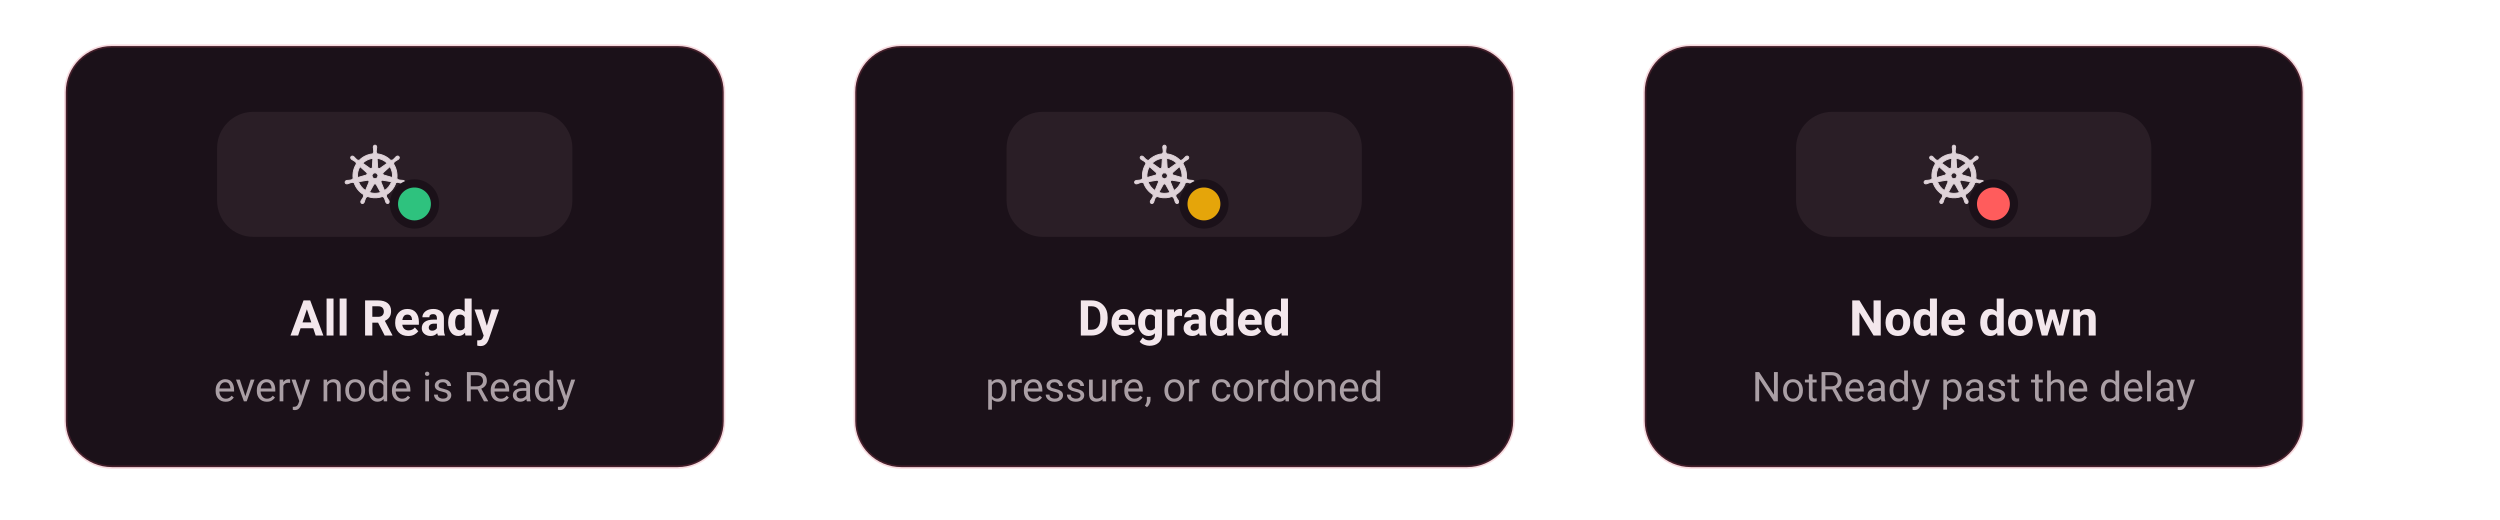
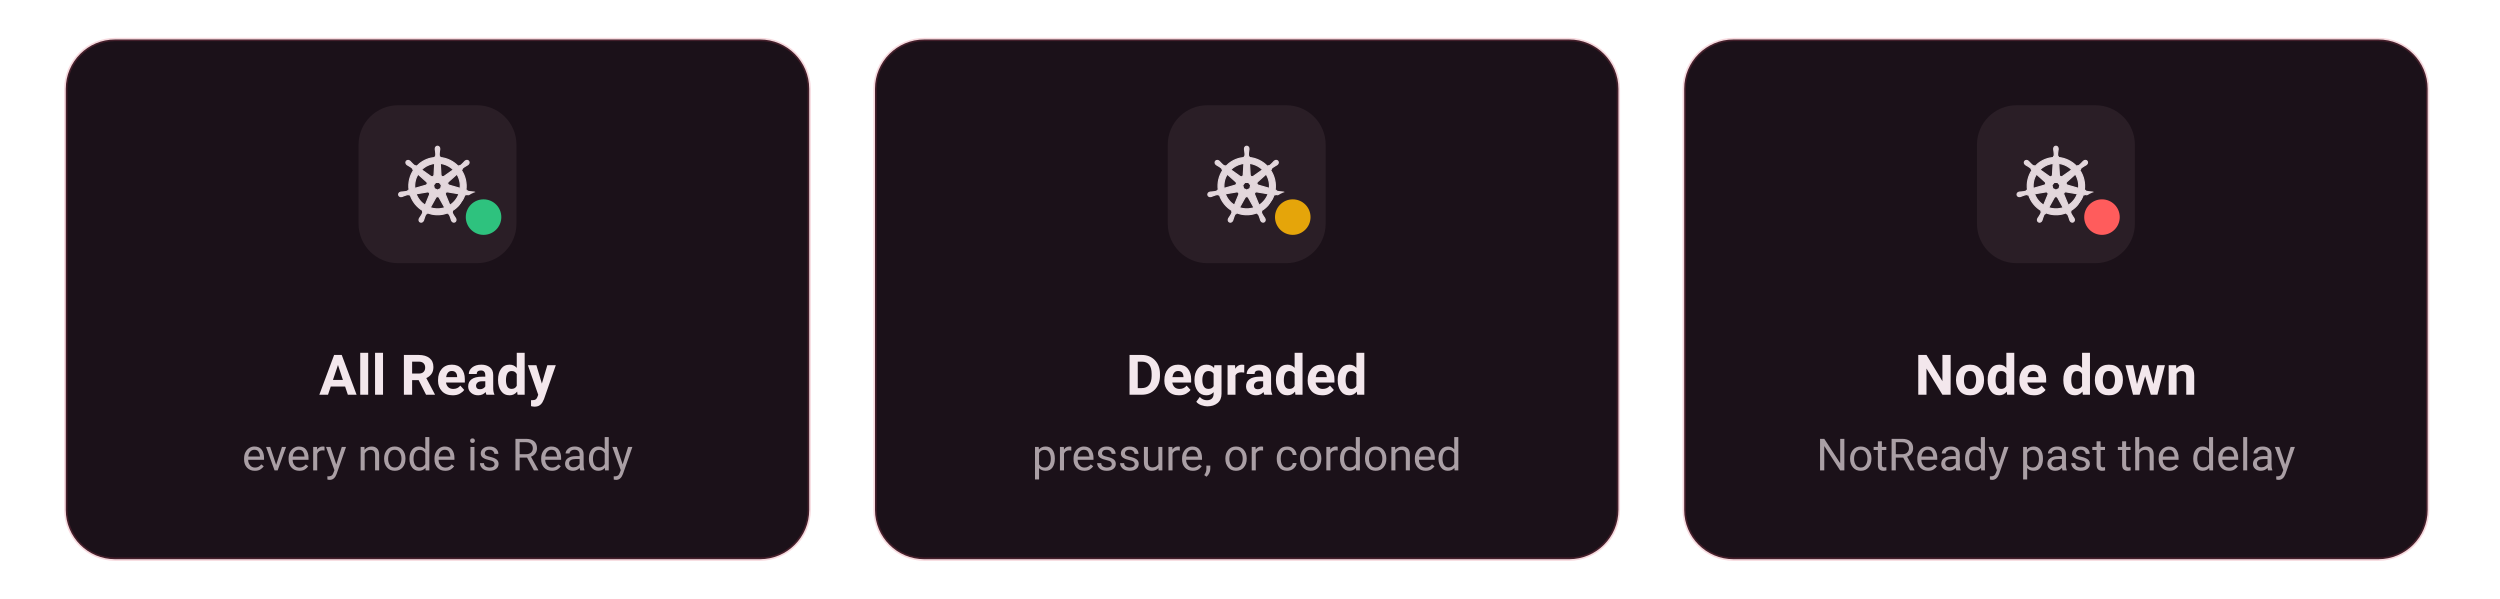
- <svg xmlns="http://www.w3.org/2000/svg" viewBox="0 0 760 158" width="760" height="158" fill="none" role="img" aria-label="Panel dot states: all Ready, degraded, node down">
+ <svg xmlns="http://www.w3.org/2000/svg" viewBox="0 0 760 182" width="760" height="182" fill="none" role="img" aria-label="Panel dot states: green while every node is Ready, amber when one is degraded, red when one is down">
  <style>.dok,.dwarn,.derr{animation:br 3.6s ease-in-out infinite}
.dwarn{animation-delay:.6s}.derr{animation-delay:1.2s}
@keyframes br{0%,100%{opacity:1}50%{opacity:.45}}@media (prefers-reduced-motion:reduce){*{animation:none!important}}</style>
  <defs>
    <symbol id="helm" viewBox="77.892 67.452 567.062 567.062">
      <g transform="translate(-6.326094,-174.7524)">
        <path fill="currentColor" stroke="currentColor" stroke-width="8" stroke-linejoin="round" stroke-linecap="round" d="m 367.734,274.06 c -8.077,0.001 -14.626,7.276 -14.625,16.25 1e-5,0.138 0.028,0.269 0.031,0.406 -0.012,1.219 -0.071,2.688 -0.031,3.75 0.193,5.176 1.321,9.137 2,13.906 1.23,10.207 2.261,18.667 1.625,26.531 -0.619,2.965 -2.803,5.677 -4.75,7.562 l -0.344,6.188 c -8.777,0.727 -17.612,2.059 -26.438,4.062 -37.975,8.622 -70.67,28.183 -95.562,54.594 -1.615,-1.102 -4.441,-3.129 -5.281,-3.75 -2.611,0.353 -5.25,1.158 -8.688,-0.844 -6.545,-4.406 -12.506,-10.487 -19.719,-17.812 -3.305,-3.504 -5.698,-6.841 -9.625,-10.219 -0.892,-0.767 -2.253,-1.805 -3.25,-2.594 -3.07,-2.448 -6.691,-3.724 -10.188,-3.844 -4.496,-0.154 -8.824,1.604 -11.656,5.156 -5.035,6.315 -3.423,15.968 3.594,21.562 0.071,0.057 0.147,0.101 0.219,0.156 0.964,0.782 2.145,1.783 3.031,2.438 4.167,3.077 7.973,4.651 12.125,7.094 8.747,5.402 15.998,9.881 21.75,15.281 2.246,2.394 2.639,6.613 2.938,8.438 l 4.688,4.188 c -25.093,37.764 -36.707,84.409 -29.844,131.938 l -6.125,1.781 c -1.614,2.085 -3.895,5.365 -6.281,6.344 -7.525,2.37 -15.994,3.241 -26.219,4.312 -4.8,0.399 -8.942,0.161 -14.031,1.125 -1.12,0.212 -2.681,0.619 -3.906,0.906 -0.043,0.009 -0.082,0.022 -0.125,0.031 -0.067,0.015 -0.155,0.048 -0.219,0.062 -8.62,2.083 -14.158,10.006 -12.375,17.812 1.783,7.808 10.203,12.557 18.875,10.688 0.063,-0.014 0.153,-0.017 0.219,-0.031 0.098,-0.022 0.184,-0.07 0.281,-0.094 1.209,-0.265 2.724,-0.561 3.781,-0.844 5.003,-1.34 8.627,-3.308 13.125,-5.031 9.677,-3.471 17.692,-6.37 25.5,-7.5 3.261,-0.255 6.697,2.012 8.406,2.969 l 6.375,-1.094 c 14.67,45.483 45.414,82.245 84.344,105.312 l -2.656,6.375 c 0.957,2.475 2.013,5.825 1.3,8.269 -2.839,7.361 -7.701,15.131 -13.238,23.793 -2.681,4.002 -5.425,7.108 -7.844,11.688 -0.579,1.096 -1.316,2.779 -1.875,3.938 -3.759,8.042 -1.002,17.305 6.219,20.781 7.266,3.498 16.284,-0.191 20.188,-8.25 0.006,-0.011 0.026,-0.02 0.031,-0.031 0.004,-0.009 -0.004,-0.022 0,-0.031 0.556,-1.143 1.344,-2.644 1.812,-3.719 2.072,-4.747 2.762,-8.815 4.219,-13.406 3.87,-9.72 5.996,-19.919 11.323,-26.274 1.459,-1.74 3.837,-2.409 6.302,-3.07 l 3.312,-6 c 33.938,13.027 71.927,16.522 109.875,7.906 8.657,-1.966 17.014,-4.509 25.094,-7.562 0.931,1.651 2.661,4.826 3.125,5.625 2.506,0.815 5.24,1.236 7.469,4.531 3.985,6.809 6.711,14.864 10.031,24.594 1.457,4.591 2.178,8.659 4.25,13.406 0.472,1.082 1.256,2.605 1.812,3.75 3.895,8.085 12.942,11.787 20.219,8.281 7.22,-3.478 9.98,-12.74 6.219,-20.781 -0.559,-1.158 -1.327,-2.842 -1.906,-3.938 -2.419,-4.58 -5.163,-7.654 -7.844,-11.656 -5.537,-8.662 -10.13,-15.858 -12.969,-23.219 -1.187,-3.797 0.2,-6.158 1.125,-8.625 -0.554,-0.635 -1.739,-4.22 -2.438,-5.906 40.457,-23.888 70.299,-62.021 84.312,-106.062 1.892,0.297 5.182,0.879 6.25,1.094 2.2,-1.451 4.222,-3.344 8.188,-3.031 7.808,1.129 15.823,4.03 25.5,7.5 4.498,1.723 8.122,3.723 13.125,5.062 1.057,0.283 2.572,0.547 3.781,0.812 0.097,0.024 0.183,0.071 0.281,0.094 0.065,0.015 0.156,0.017 0.219,0.031 8.672,1.867 17.094,-2.879 18.875,-10.688 1.781,-7.807 -3.754,-15.732 -12.375,-17.812 -1.254,-0.285 -3.032,-0.769 -4.25,-1 -5.089,-0.964 -9.231,-0.726 -14.031,-1.125 -10.225,-1.071 -18.694,-1.943 -26.219,-4.312 -3.068,-1.19 -5.251,-4.841 -6.313,-6.344 l -5.906,-1.719 c 3.062,-22.154 2.237,-45.211 -3.062,-68.281 -5.348,-23.285 -14.8,-44.581 -27.406,-63.344 1.515,-1.377 4.376,-3.911 5.188,-4.656 0.237,-2.624 0.033,-5.376 2.75,-8.281 5.751,-5.401 13.003,-9.879 21.75,-15.281 4.152,-2.443 7.99,-4.017 12.156,-7.094 0.942,-0.696 2.229,-1.798 3.219,-2.594 7.015,-5.596 8.631,-15.248 3.594,-21.562 -5.037,-6.314 -14.797,-6.909 -21.812,-1.312 -0.999,0.791 -2.354,1.823 -3.25,2.594 -3.926,3.378 -6.351,6.714 -9.656,10.219 -7.212,7.326 -13.174,13.438 -19.719,17.844 -2.836,1.651 -6.99,1.08 -8.875,0.969 l -5.562,3.969 c -31.719,-33.261 -74.905,-54.525 -121.406,-58.656 -0.13,-1.949 -0.3,-5.471 -0.344,-6.531 -1.904,-1.822 -4.203,-3.377 -4.781,-7.312 -0.636,-7.864 0.426,-16.325 1.656,-26.531 0.679,-4.769 1.807,-8.73 2,-13.906 0.044,-1.177 -0.026,-2.884 -0.031,-4.156 -0.001,-8.974 -6.548,-16.251 -14.625,-16.25 z m -18.312,113.438 -4.344,76.719 -0.312,0.156 c -0.291,6.863 -5.94,12.344 -12.875,12.344 -2.841,0 -5.463,-0.912 -7.594,-2.469 l -0.125,0.062 -62.906,-44.594 c 19.334,-19.011 44.063,-33.06 72.562,-39.531 5.206,-1.182 10.41,-2.059 15.594,-2.688 z m 36.656,0 c 33.273,4.092 64.045,19.159 87.625,42.25 l -62.5,44.312 -0.219,-0.094 c -5.547,4.052 -13.363,3.046 -17.688,-2.375 -1.771,-2.221 -2.701,-4.832 -2.812,-7.469 l -0.062,-0.031 z m -147.625,70.875 57.438,51.375 -0.062,0.312 c 5.184,4.507 5.949,12.328 1.625,17.75 -1.771,2.221 -4.142,3.711 -6.688,4.406 l -0.062,0.25 -73.625,21.25 c -3.747,-34.265 4.329,-67.574 21.375,-95.344 z m 258.156,0.031 c 8.534,13.833 14.997,29.282 18.844,46.031 3.801,16.548 4.755,33.067 3.188,49.031 l -74,-21.312 -0.062,-0.312 c -6.627,-1.811 -10.699,-8.552 -9.156,-15.312 0.632,-2.77 2.102,-5.113 4.094,-6.844 l -0.031,-0.156 57.125,-51.125 z m -140.656,55.312 23.531,0 14.625,18.281 -5.25,22.812 -21.125,10.156 -21.188,-10.188 -5.25,-22.812 z m 75.438,62.562 c 1,-0.051 1.996,0.04 2.969,0.219 l 0.125,-0.156 76.156,12.875 c -11.146,31.313 -32.473,58.44 -60.969,76.594 l -29.562,-71.406 0.094,-0.125 c -2.716,-6.31 0.002,-13.71 6.25,-16.719 1.6,-0.77 3.271,-1.197 4.938,-1.281 z m -127.906,0.312 c 5.812,0.082 11.025,4.115 12.375,10.031 0.632,2.77 0.325,5.514 -0.719,7.938 l 0.219,0.281 -29.25,70.688 c -27.347,-17.549 -49.129,-43.824 -60.781,-76.062 l 75.5,-12.812 0.125,0.156 c 0.845,-0.155 1.701,-0.23 2.531,-0.219 z m 63.781,30.969 c 2.024,-0.074 4.079,0.341 6.031,1.281 2.56,1.233 4.537,3.173 5.781,5.5 l 0.281,0 37.219,67.25 c -4.83,1.619 -9.796,3.003 -14.875,4.156 -28.465,6.463 -56.839,4.505 -82.531,-4.25 l 37.125,-67.125 0.062,0 c 2.228,-4.164 6.452,-6.649 10.906,-6.812 z" />
      </g>
    </symbol>
  </defs>
  <g transform="translate(20,0)">
-     <rect x="0" y="14" width="200" height="128" rx="14" fill="#1B1119" stroke="rgba(216,85,106,0.22)" />
-     <rect x="46" y="34" width="108" height="38" rx="11" fill="#2A1E26" />
+     <rect x="0" y="12" width="226" height="158" rx="15" fill="#1B1119" stroke="rgba(216,85,106,0.22)" />
+     <rect x="89" y="32" width="48" height="48" rx="12" fill="#2A1E26" />
    <g color="#F3E7EC">
-       <use href="#helm" x="84" y="43" width="20" height="20" opacity="0.9" />
+       <use href="#helm" x="100" y="43" width="26" height="26" opacity="0.92" />
    </g>
-     <circle cx="106" cy="62" r="7.5" fill="#1B1119" />
-     <circle class="dok" cx="106" cy="62" r="5" fill="#2EC27E" />
-     <text x="100" y="102" text-anchor="middle" font-family="system-ui,-apple-system,'Segoe UI',Roboto,'Helvetica Neue',Arial,sans-serif" font-size="15" font-weight="600" fill="#F3E7EC">All Ready</text>
-     <text x="100" y="122" text-anchor="middle" font-family="system-ui,-apple-system,'Segoe UI',Roboto,'Helvetica Neue',Arial,sans-serif" font-size="12.5" fill="rgba(243,231,236,0.66)">every node is Ready</text>
+     <circle cx="127" cy="66" r="8" fill="#2A1E26" />
+     <circle class="dok" cx="127" cy="66" r="5.4" fill="#2EC27E" />
+     <text x="113" y="120" text-anchor="middle" font-family="system-ui,-apple-system,'Segoe UI',Roboto,'Helvetica Neue',Arial,sans-serif" font-size="17" font-weight="600" fill="#F3E7EC">All Ready</text>
+     <text x="113" y="143" text-anchor="middle" font-family="system-ui,-apple-system,'Segoe UI',Roboto,'Helvetica Neue',Arial,sans-serif" font-size="13.5" fill="rgba(243,231,236,0.66)">every node is Ready</text>
  </g>
-   <g transform="translate(260,0)">
-     <rect x="0" y="14" width="200" height="128" rx="14" fill="#1B1119" stroke="rgba(216,85,106,0.22)" />
-     <rect x="46" y="34" width="108" height="38" rx="11" fill="#2A1E26" />
+   <g transform="translate(266,0)">
+     <rect x="0" y="12" width="226" height="158" rx="15" fill="#1B1119" stroke="rgba(216,85,106,0.22)" />
+     <rect x="89" y="32" width="48" height="48" rx="12" fill="#2A1E26" />
    <g color="#F3E7EC">
-       <use href="#helm" x="84" y="43" width="20" height="20" opacity="0.9" />
+       <use href="#helm" x="100" y="43" width="26" height="26" opacity="0.92" />
    </g>
-     <circle cx="106" cy="62" r="7.5" fill="#1B1119" />
-     <circle class="dwarn" cx="106" cy="62" r="5" fill="#E5A50A" />
-     <text x="100" y="102" text-anchor="middle" font-family="system-ui,-apple-system,'Segoe UI',Roboto,'Helvetica Neue',Arial,sans-serif" font-size="15" font-weight="600" fill="#F3E7EC">Degraded</text>
-     <text x="100" y="122" text-anchor="middle" font-family="system-ui,-apple-system,'Segoe UI',Roboto,'Helvetica Neue',Arial,sans-serif" font-size="12.5" fill="rgba(243,231,236,0.66)">pressure, or cordoned</text>
+     <circle cx="127" cy="66" r="8" fill="#2A1E26" />
+     <circle class="dwarn" cx="127" cy="66" r="5.4" fill="#E5A50A" />
+     <text x="113" y="120" text-anchor="middle" font-family="system-ui,-apple-system,'Segoe UI',Roboto,'Helvetica Neue',Arial,sans-serif" font-size="17" font-weight="600" fill="#F3E7EC">Degraded</text>
+     <text x="113" y="143" text-anchor="middle" font-family="system-ui,-apple-system,'Segoe UI',Roboto,'Helvetica Neue',Arial,sans-serif" font-size="13.5" fill="rgba(243,231,236,0.66)">pressure, or cordoned</text>
  </g>
-   <g transform="translate(500,0)">
-     <rect x="0" y="14" width="200" height="128" rx="14" fill="#1B1119" stroke="rgba(216,85,106,0.22)" />
-     <rect x="46" y="34" width="108" height="38" rx="11" fill="#2A1E26" />
+   <g transform="translate(512,0)">
+     <rect x="0" y="12" width="226" height="158" rx="15" fill="#1B1119" stroke="rgba(216,85,106,0.22)" />
+     <rect x="89" y="32" width="48" height="48" rx="12" fill="#2A1E26" />
    <g color="#F3E7EC">
-       <use href="#helm" x="84" y="43" width="20" height="20" opacity="0.9" />
+       <use href="#helm" x="100" y="43" width="26" height="26" opacity="0.92" />
    </g>
-     <circle cx="106" cy="62" r="7.5" fill="#1B1119" />
-     <circle class="derr" cx="106" cy="62" r="5" fill="#FF5C5C" />
-     <text x="100" y="102" text-anchor="middle" font-family="system-ui,-apple-system,'Segoe UI',Roboto,'Helvetica Neue',Arial,sans-serif" font-size="15" font-weight="600" fill="#F3E7EC">Node down</text>
-     <text x="100" y="122" text-anchor="middle" font-family="system-ui,-apple-system,'Segoe UI',Roboto,'Helvetica Neue',Arial,sans-serif" font-size="12.5" fill="rgba(243,231,236,0.66)">NotReady past the delay</text>
+     <circle cx="127" cy="66" r="8" fill="#2A1E26" />
+     <circle class="derr" cx="127" cy="66" r="5.4" fill="#FF5C5C" />
+     <text x="113" y="120" text-anchor="middle" font-family="system-ui,-apple-system,'Segoe UI',Roboto,'Helvetica Neue',Arial,sans-serif" font-size="17" font-weight="600" fill="#F3E7EC">Node down</text>
+     <text x="113" y="143" text-anchor="middle" font-family="system-ui,-apple-system,'Segoe UI',Roboto,'Helvetica Neue',Arial,sans-serif" font-size="13.5" fill="rgba(243,231,236,0.66)">NotReady past the delay</text>
  </g>
</svg>
